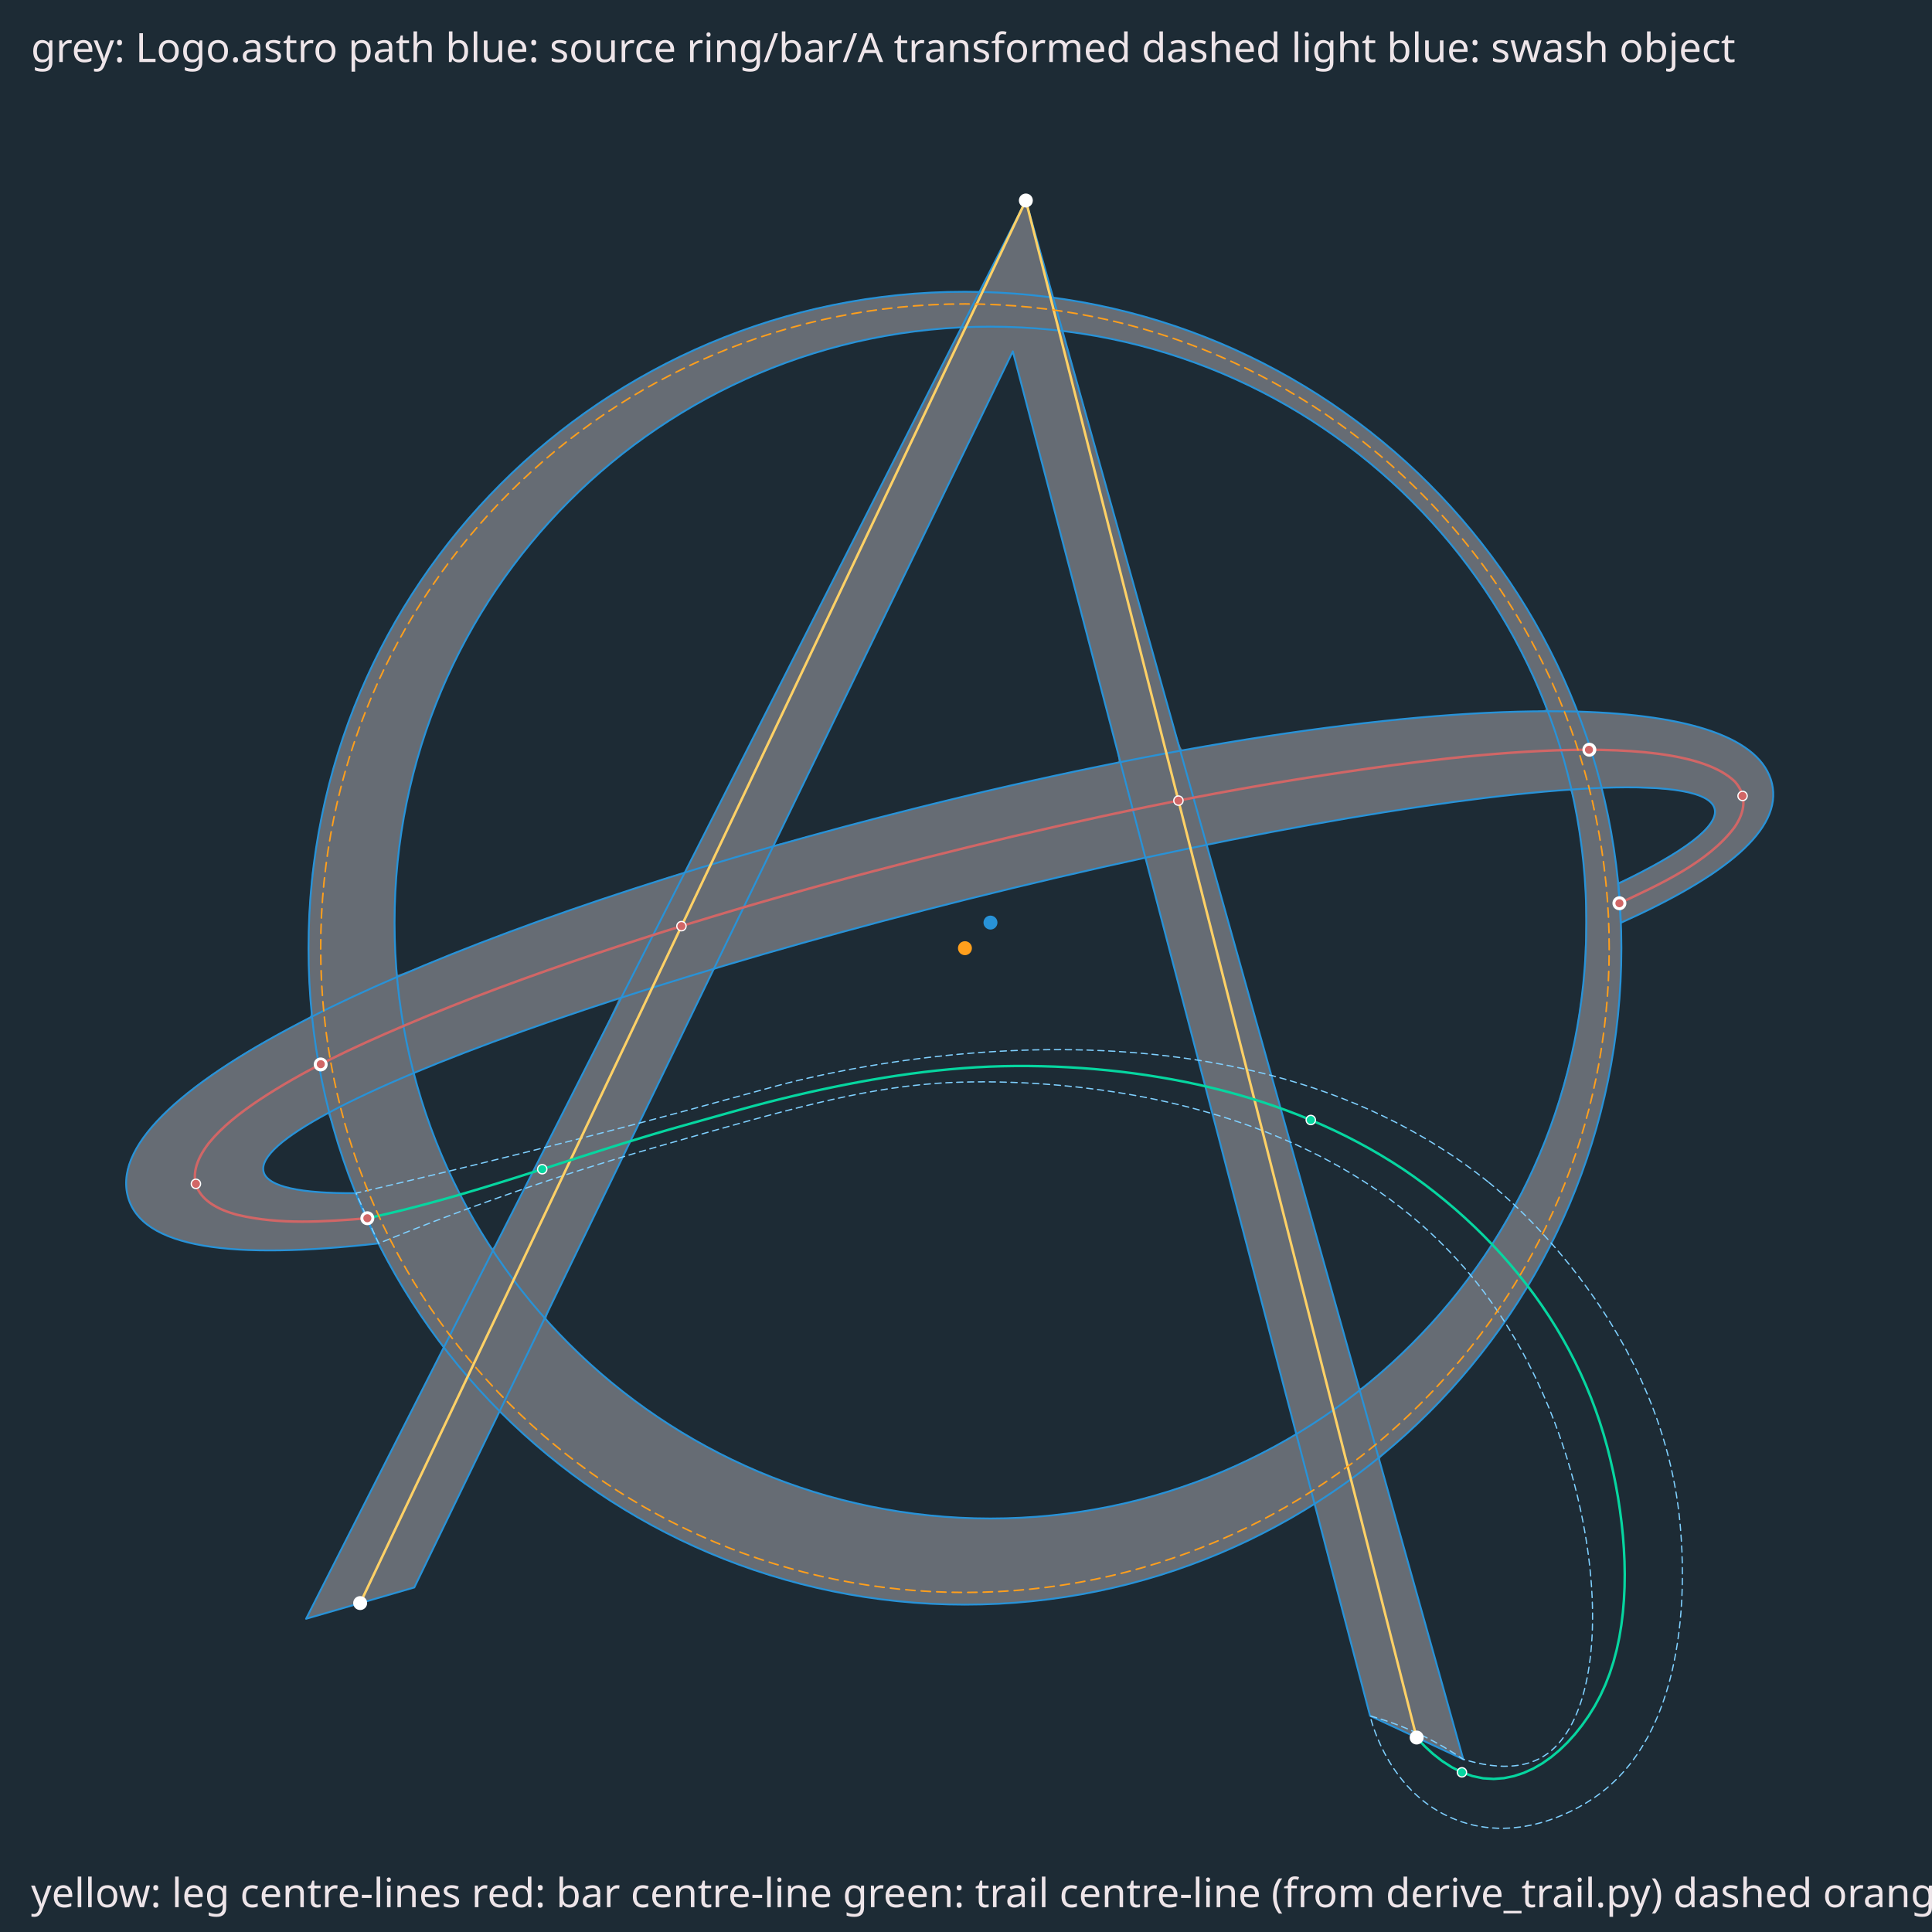
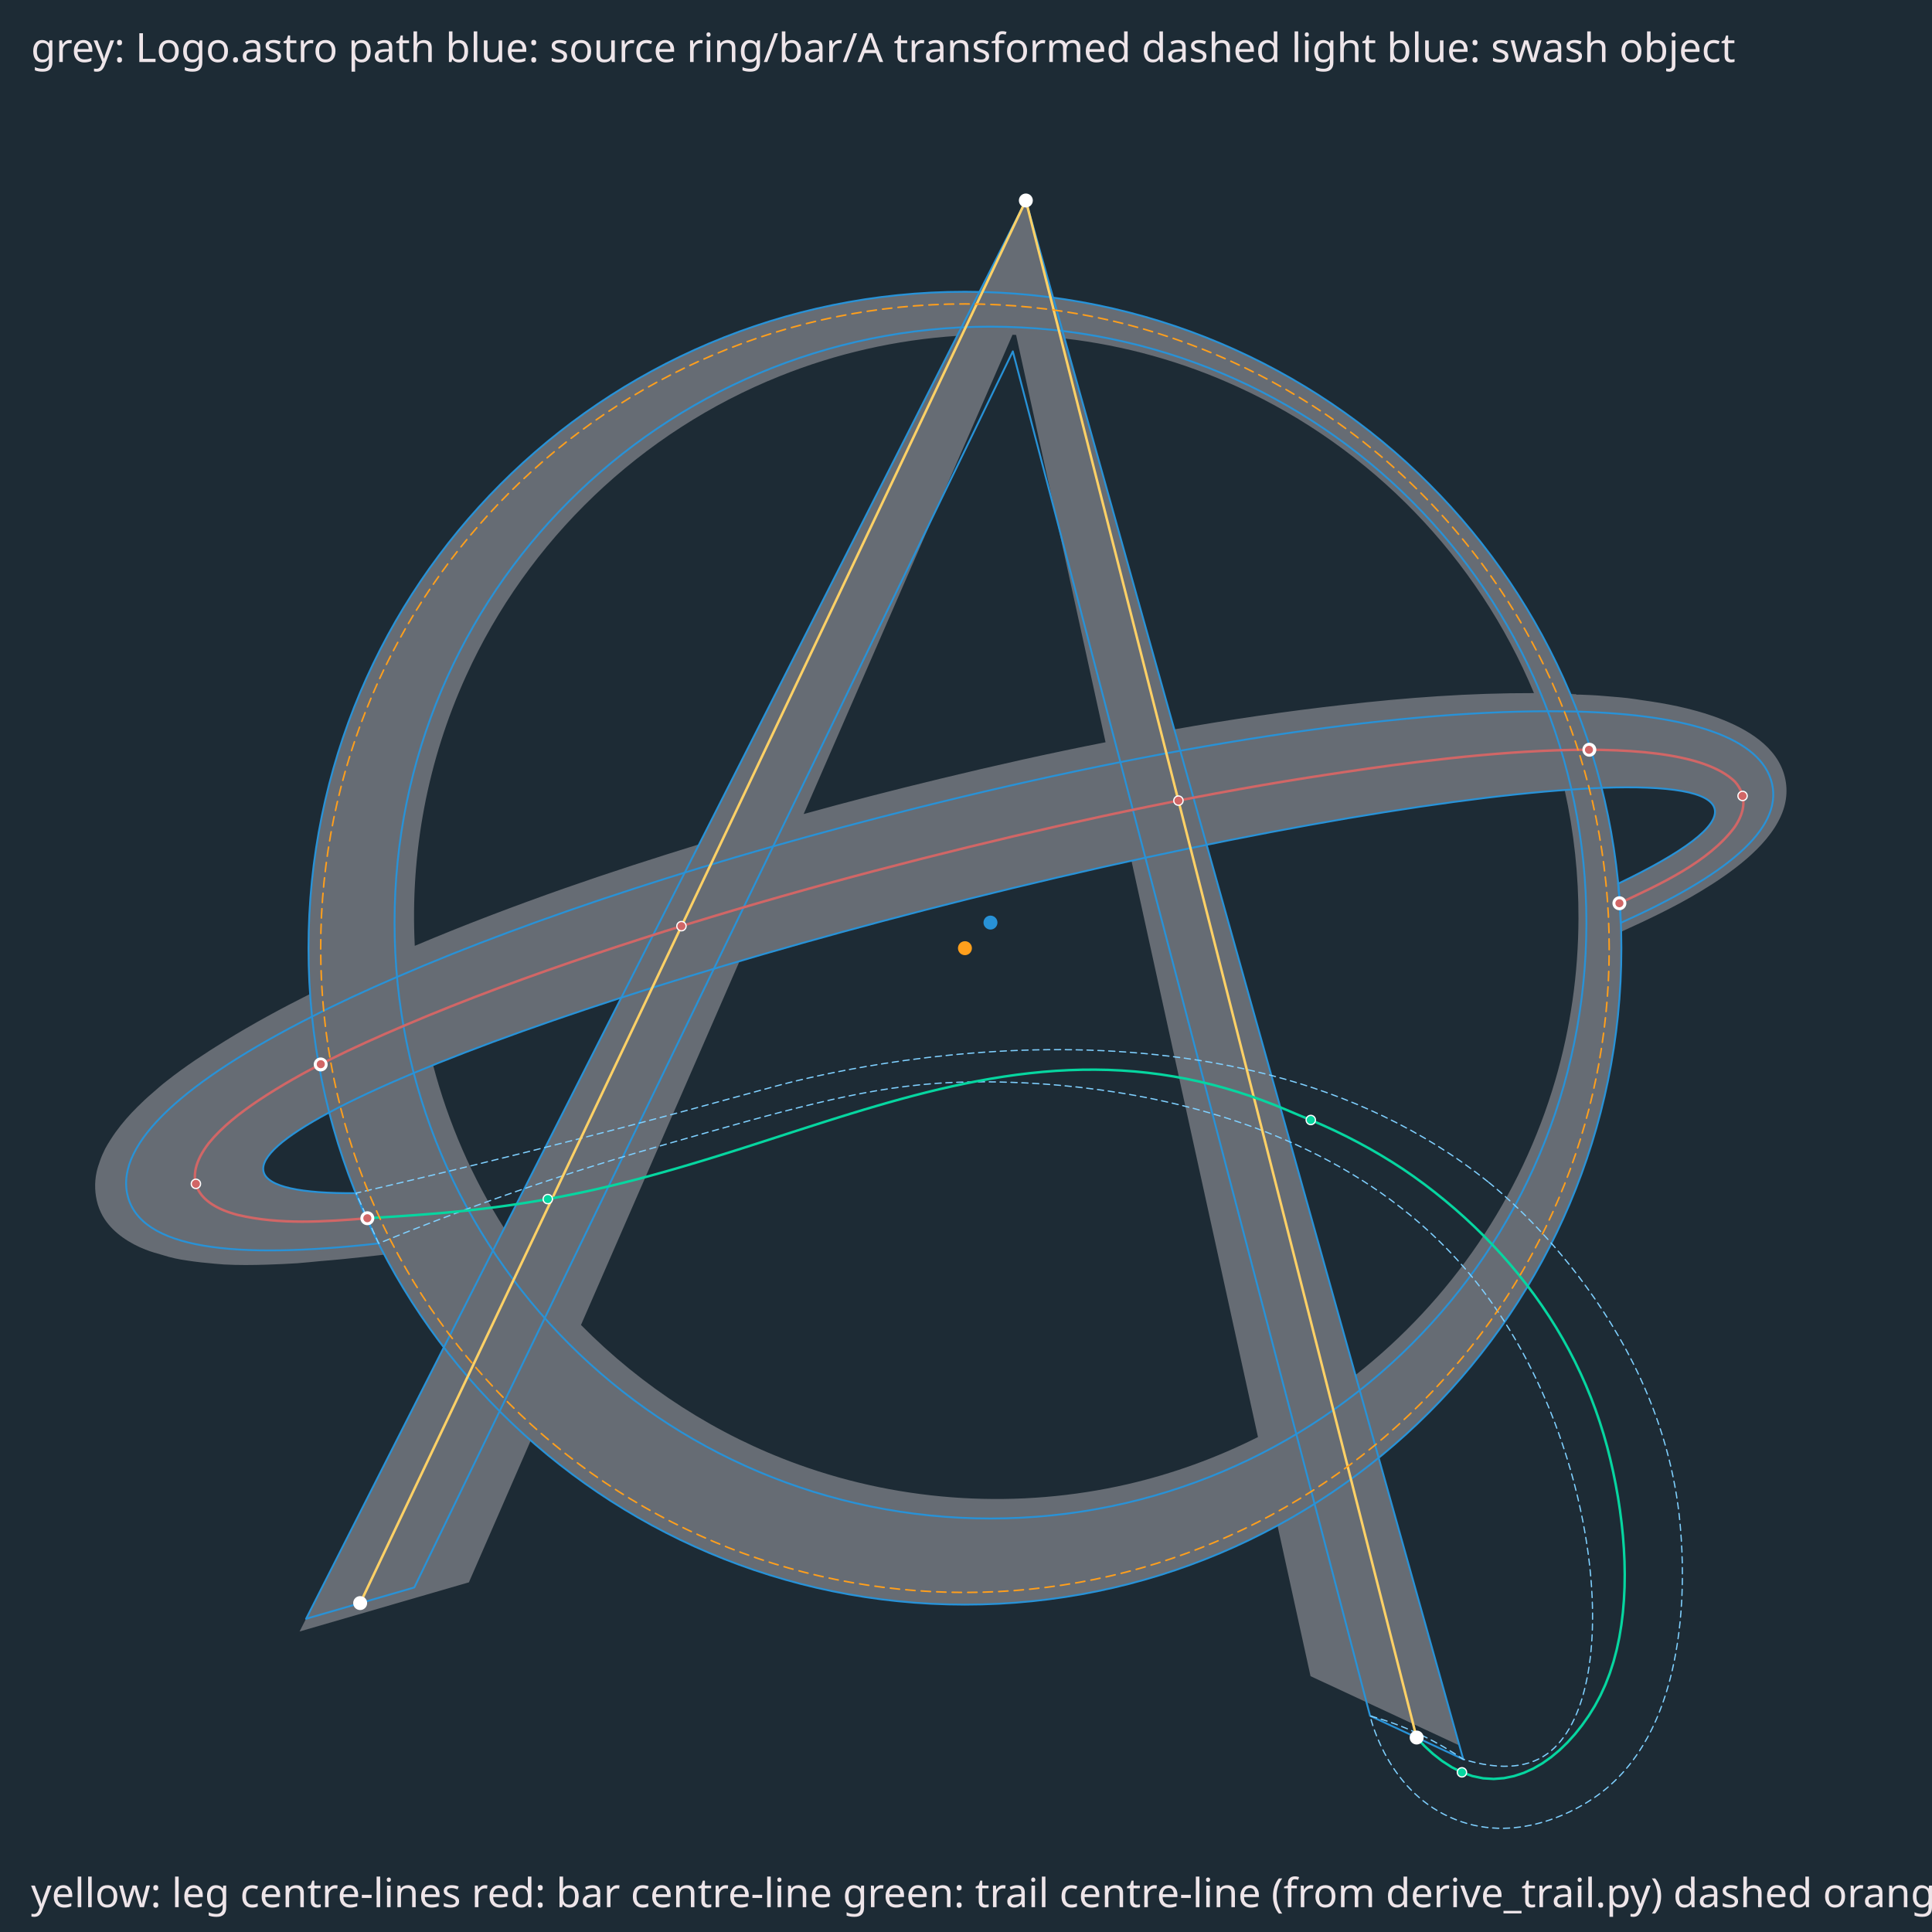
<svg xmlns="http://www.w3.org/2000/svg" width="1600" height="1600" viewBox="-70 -70 1246 1246">
  <rect x="-70" y="-70" width="1246" height="1246" fill="#1D2B35" />
  <g transform="translate(0,1084) scale(0.1,-0.1)" fill="none" stroke-linecap="round" stroke-linejoin="round">
-     <path d="M5899 10217 c-8 -18 -75 -150 -149 -294 l-134 -263 -135 -1 c-75 0 -154 -2 -176 -4 -22 -2 -84 -6 -138 -10 -54 -3 -108 -8 -120 -10 -12 -2 -44 -6 -72 -10 -768 -93 -1528 -424 -2150 -934 -133 -108 -344 -312 -465 -446 -285 -317 -571 -766 -727 -1140 -14 -33 -31 -73 -38 -90 -27 -62 -87 -231 -124 -350 -34 -105 -86 -315 -105 -420 -21 -114 -34 -195 -41 -255 -4 -30 -8 -57 -10 -60 -2 -3 -6 -50 -10 -105 -4 -55 -9 -116 -11 -135 -2 -19 -4 -129 -5 -245 -1 -187 2 -260 16 -412 2 -25 -1 -45 -8 -51 -7 -5 -69 -39 -138 -75 -516 -269 -874 -557 -997 -802 -41 -82 -51 -124 -49 -208 6 -213 194 -349 557 -401 175 -25 545 -26 815 -1 129 12 173 16 212 21 36 5 44 2 50 -13 28 -76 268 -462 369 -594 l44 -57 -121 -238 c-116 -228 -278 -547 -616 -1213 -133 -261 -151 -303 -131 -297 12 4 52 16 88 25 60 17 363 105 523 152 l68 20 89 182 c48 100 135 279 192 397 57 118 142 292 187 386 l83 171 57 -56 c54 -55 237 -215 314 -276 21 -16 44 -35 50 -40 27 -23 158 -116 242 -172 331 -220 713 -401 1100 -520 166 -51 474 -120 618 -138 18 -2 48 -6 67 -9 37 -6 69 -9 210 -23 168 -16 660 -9 805 12 17 3 53 7 80 10 142 16 374 61 525 101 52 14 100 27 105 28 29 7 163 48 180 55 11 5 83 32 160 61 225 85 566 252 703 345 36 25 37 25 44 4 4 -11 10 -31 12 -45 3 -14 12 -48 20 -77 8 -29 17 -63 20 -77 2 -14 29 -117 59 -230 30 -113 75 -284 100 -380 25 -96 60 -229 78 -295 17 -66 32 -124 33 -130 1 -5 8 -33 16 -62 13 -51 14 -52 84 -84 39 -18 107 -49 151 -70 190 -89 380 -177 382 -175 0 0 -32 120 -73 266 -42 146 -90 319 -108 385 -129 463 -348 1245 -355 1266 -8 24 -1 32 90 110 192 164 443 430 605 644 262 345 504 797 634 1185 72 218 160 572 176 715 3 33 8 62 9 66 2 3 7 39 11 80 3 40 8 76 9 79 7 13 19 279 20 432 l0 166 40 18 c143 61 549 282 575 313 3 3 30 25 60 47 238 177 339 359 294 530 -51 196 -294 339 -685 403 -168 27 -180 29 -289 37 -52 4 -108 8 -125 10 -16 1 -57 2 -90 3 l-61 1 -38 93 c-53 130 -167 362 -239 486 -106 186 -307 476 -412 596 -15 17 -45 52 -68 80 -134 160 -391 403 -593 561 -110 86 -377 268 -469 319 -156 87 -201 111 -305 161 -368 177 -847 323 -1209 369 -25 3 -45 6 -46 8 -2 3 -46 158 -50 177 -3 13 -39 138 -105 370 -12 41 -22 76 -24 77 -1 1 -9 -12 -17 -30z m-543 -1070 c-79 -155 -228 -448 -331 -652 -103 -203 -252 -496 -330 -650 -78 -154 -220 -433 -315 -620 -263 -518 -541 -1067 -607 -1195 l-58 -114 -90 -28 c-580 -184 -1175 -398 -1619 -583 -76 -31 -140 -54 -143 -51 -22 22 -21 590 2 741 2 17 7 48 9 70 6 55 25 183 31 209 3 12 7 32 9 46 11 60 38 181 57 250 11 41 22 83 24 92 2 9 22 71 44 137 123 363 294 702 505 1001 358 508 841 927 1396 1212 428 220 942 368 1405 404 44 4 81 7 82 8 1 1 18 2 37 3 l36 1 -144 -281z m859 249 c28 -3 75 -10 105 -16 98 -17 125 -22 135 -24 6 -1 37 -8 70 -15 185 -39 457 -127 660 -213 920 -391 1663 -1137 2044 -2053 23 -53 41 -102 41 -109 0 -7 -37 -12 -112 -13 -130 -3 -362 -12 -428 -18 -25 -2 -85 -6 -135 -10 -84 -5 -111 -7 -237 -20 -122 -13 -146 -15 -193 -21 -27 -3 -70 -7 -95 -10 -25 -2 -97 -11 -160 -19 -63 -9 -133 -18 -155 -21 -49 -6 -185 -25 -205 -29 -8 -2 -37 -6 -65 -9 -27 -4 -57 -9 -65 -11 -8 -2 -37 -6 -65 -10 -27 -3 -57 -8 -65 -10 -8 -2 -33 -6 -55 -10 -22 -3 -94 -15 -160 -26 -66 -12 -129 -23 -141 -24 -19 -3 -27 20 -99 274 -94 332 -105 372 -110 391 -2 8 -33 121 -70 250 -36 129 -68 242 -69 250 -2 8 -61 218 -131 465 -70 248 -128 457 -131 465 -4 19 -36 135 -63 230 -12 41 -30 107 -41 145 -11 39 -30 107 -43 152 -14 46 -22 81 -18 79 4 -3 29 -7 56 -10z m-315 -381 c29 -110 53 -207 55 -215 2 -8 22 -85 45 -170 22 -85 43 -162 44 -170 2 -8 21 -77 41 -154 20 -76 38 -145 40 -155 2 -9 13 -52 25 -96 25 -92 80 -303 86 -325 7 -29 132 -507 163 -625 18 -66 34 -127 36 -135 2 -9 22 -87 45 -174 23 -87 38 -162 33 -167 -4 -4 -21 -10 -38 -13 -16 -3 -75 -15 -130 -26 -55 -12 -113 -24 -130 -26 -16 -3 -48 -10 -70 -16 -22 -5 -51 -12 -65 -15 -14 -2 -106 -22 -205 -44 -267 -60 -331 -75 -425 -99 -47 -11 -93 -23 -102 -25 -52 -12 -468 -118 -548 -140 -52 -14 -103 -28 -114 -30 -10 -3 -102 -27 -203 -55 -102 -28 -186 -50 -188 -48 -1 2 30 68 69 148 39 80 111 229 160 330 49 102 141 291 204 420 63 129 138 285 167 345 29 61 93 193 143 295 49 102 122 253 162 335 40 83 120 247 177 365 58 118 120 247 139 287 18 39 92 191 164 338 71 147 130 271 130 274 0 4 6 13 12 19 15 15 9 32 78 -233z m4268 -2584 c97 -20 153 -48 178 -86 61 -93 -128 -262 -498 -445 -59 -30 -110 -52 -112 -49 -2 2 -7 38 -10 79 -4 41 -9 84 -11 95 -4 20 -12 72 -21 135 -2 19 -9 50 -14 70 -5 19 -11 51 -14 70 -3 19 -13 60 -21 90 -8 30 -15 59 -15 64 0 5 96 6 223 3 166 -4 245 -11 315 -26z m-729 -21 c19 -72 41 -198 56 -320 4 -30 9 -63 11 -73 25 -134 24 -667 -1 -850 -34 -248 -38 -277 -66 -402 -41 -188 -131 -479 -184 -600 -8 -16 -26 -59 -40 -95 -76 -184 -239 -477 -371 -667 -69 -98 -208 -281 -228 -298 -6 -5 -26 -28 -45 -50 -72 -86 -284 -297 -376 -375 -102 -86 -125 -102 -129 -89 -4 12 -54 192 -110 394 -8 28 -30 106 -50 175 -77 271 -98 346 -106 380 -7 29 -105 380 -156 555 -8 28 -46 163 -84 300 -39 138 -75 266 -80 285 -20 68 -161 574 -225 805 -8 28 -21 75 -30 105 -21 74 -21 73 -49 175 -13 50 -40 143 -58 207 l-34 117 65 15 c36 8 83 17 105 20 21 4 41 8 45 10 3 3 25 7 47 10 22 4 51 9 64 11 33 7 167 33 203 39 43 8 140 26 167 31 39 8 317 55 348 59 15 2 70 11 122 20 52 8 145 23 205 31 61 9 121 18 135 20 29 4 72 10 190 25 170 21 224 28 295 35 33 3 76 8 95 10 19 3 71 7 114 10 44 3 81 7 82 8 1 1 16 2 33 2 28 1 32 -3 40 -35z m-2725 -510 c13 -51 100 -384 113 -430 8 -30 19 -71 23 -90 4 -19 20 -80 35 -135 15 -55 29 -107 31 -115 2 -8 8 -33 14 -55 6 -22 12 -47 15 -56 2 -10 19 -77 39 -150 37 -143 95 -364 101 -389 11 -42 46 -174 65 -245 12 -44 23 -87 25 -95 2 -8 17 -67 33 -130 52 -198 114 -434 118 -450 2 -8 11 -42 20 -75 9 -33 17 -67 19 -75 2 -8 12 -49 23 -90 46 -169 94 -353 97 -369 1 -9 10 -41 19 -71 13 -47 110 -417 120 -460 2 -8 11 -41 19 -72 l15 -57 -43 -25 c-87 -52 -334 -174 -440 -219 -155 -66 -474 -170 -588 -193 -10 -2 -27 -6 -37 -9 -10 -3 -29 -8 -42 -10 -13 -3 -45 -9 -73 -15 -115 -22 -267 -44 -400 -56 -38 -3 -88 -8 -110 -10 -59 -5 -422 -5 -475 0 -25 2 -76 7 -115 11 -161 14 -377 48 -514 81 -36 9 -72 17 -80 19 -42 10 -174 49 -246 72 -44 15 -82 28 -85 28 -3 1 -14 5 -25 9 -11 5 -54 21 -95 36 -41 16 -88 36 -105 44 -16 9 -34 16 -38 16 -17 0 -329 161 -428 221 -189 113 -408 272 -564 409 -91 81 -325 315 -330 332 -4 10 22 74 61 155 37 76 68 140 69 143 1 8 125 264 135 280 6 8 14 25 19 36 13 30 101 213 216 449 54 110 121 250 150 310 29 61 104 216 167 345 63 129 147 304 188 387 l73 152 61 20 c104 34 567 165 906 257 177 47 928 239 970 248 14 2 63 14 110 26 47 11 92 22 100 24 27 7 385 88 400 91 8 2 38 9 65 15 72 17 86 20 125 26 19 3 37 8 40 11 4 4 17 -36 34 -107z m-3650 -1267 c-130 -258 -278 -549 -329 -648 -51 -99 -129 -254 -174 -344 -74 -148 -84 -162 -96 -145 -112 160 -293 521 -377 749 -76 207 -123 365 -111 375 20 19 520 209 848 323 348 122 450 156 463 156 7 1 -92 -205 -224 -466z m-1608 -393 c35 -121 65 -210 108 -322 l26 -68 -33 -1 c-56 -2 -70 -2 -177 5 -58 3 -116 8 -130 11 -14 3 -41 8 -60 11 -96 14 -180 63 -193 113 -8 31 27 94 79 145 69 66 314 228 338 222 4 -1 23 -53 42 -116z" fill="#EEE5E9" fill-opacity="0.35" stroke="none" />
+     <path d="M9755 5547 C9767 5115 9714 4682 9596 4267 C9359 3431 8866 2686 8191 2138 C8365 1520 8539 901 8712 283 C8392 432 8072 581 7752 730 C7681 1054 7610 1377 7539 1701 C7231 1534 6903 1406 6563 1320 C5796 1126 4980 1152 4227 1394 C3672 1572 3159 1865 2723 2250 C2590 1945 2457 1640 2324 1335 C1960 1229 1596 1124 1232 1018 C1542 1629 1852 2240 2162 2850 C2008 3051 1872 3266 1756 3492 C1762 3477 1769 3463 1776 3448 C1689 3438 1602 3429 1515 3420 C1466 3415 1417 3411 1369 3407 C1318 3402 1268 3397 1217 3393 C1153 3389 1088 3386 1024 3384 C931 3381 837 3380 745 3385 C725 3386 704 3389 684 3390 C626 3395 568 3401 510 3410 C484 3414 456 3418 430 3424 C402 3430 374 3438 345 3447 C309 3457 274 3467 238 3481 C138 3520 35 3586 -25 3677 C-44 3706 -59 3738 -69 3771 C-89 3839 -92 3912 -77 3981 C-72 4005 -64 4028 -56 4051 C-47 4078 -35 4105 -22 4131 C-2 4168 22 4205 46 4239 C88 4297 136 4352 187 4402 C218 4433 249 4462 282 4490 C313 4517 344 4545 377 4570 C496 4664 624 4748 752 4827 C930 4937 1113 5036 1300 5130 C1237 6041 1466 6944 1960 7712 C2508 8564 3347 9197 4319 9485 C4740 9609 5178 9667 5617 9657 C5717 9854 5816 10050 5916 10247 C5975 10038 6033 9829 6092 9621 C6561 9558 7018 9415 7440 9201 C8331 8747 9040 7987 9427 7065 C9437 7065 9446 7065 9456 7064 C9458 7064 9465 7065 9468 7064 C9468 7064 9468 7064 9468 7064 C9468 7064 9468 7064 9468 7064 C9468 7064 9468 7064 9468 7064 C9463 7059 9442 7062 9434 7062 C9434 7062 9434 7062 9434 7062 C9447 7059 9464 7060 9477 7060 C9490 7060 9503 7060 9516 7059 C9577 7057 9637 7053 9698 7047 C9731 7044 9764 7042 9796 7038 C9829 7034 9861 7029 9893 7024 C10046 7003 10200 6973 10347 6922 C10525 6860 10736 6752 10801 6562 C10833 6469 10827 6373 10788 6283 C10741 6173 10653 6078 10563 6000 C10471 5921 10370 5853 10267 5791 C10103 5692 9930 5610 9756 5531 C9756 5536 9755 5541 9755 5547 Z M9629 6459 C9680 6256 9716 6050 9736 5842 C9833 5888 9929 5936 10022 5990 C10094 6031 10166 6076 10231 6128 C10275 6162 10329 6211 10352 6264 C10419 6426 10085 6450 9998 6456 C9943 6460 9887 6462 9832 6462 C9765 6463 9697 6461 9629 6459 Z M7082 6092 C7402 4952 7722 3812 8042 2672 C8657 3155 9110 3820 9330 4572 C9429 4911 9479 5263 9480 5616 C9481 5895 9451 6173 9391 6445 C9045 6420 8699 6375 8356 6322 C7930 6257 7505 6178 7082 6092 Z M4070 5342 C3729 4559 3388 3777 3047 2995 C3442 2594 3923 2284 4452 2094 C5129 1850 5871 1807 6572 1968 C6863 2035 7146 2138 7413 2272 C7141 3511 6869 4750 6597 5989 C6179 5897 5762 5798 5347 5692 C4920 5583 4493 5466 4070 5342 Z M2093 4671 C2191 4299 2346 3943 2552 3618 C2804 4114 3055 4610 3307 5106 C2898 4974 2491 4832 2093 4671 Z M1594 3845 C1526 4015 1469 4189 1423 4366 C1372 4339 1322 4310 1273 4280 C1198 4234 892 4046 1035 3932 C1075 3901 1134 3885 1183 3874 C1242 3862 1304 3855 1365 3851 C1441 3846 1518 3845 1594 3845 Z M3809 6095 C4364 7188 4918 8281 5473 9374 C5081 9348 4694 9261 4329 9114 C3434 8756 2705 8059 2306 7181 C2057 6635 1945 6039 1975 5440 C2294 5575 2619 5698 2946 5813 C3232 5913 3520 6006 3809 6095 Z M6430 6753 C6238 7629 6045 8505 5853 9380 C5846 9380 5838 9381 5830 9381 C5381 8351 4932 7321 4483 6290 C4775 6371 5067 6446 5361 6517 C5716 6603 6072 6683 6430 6753 Z M9193 7070 C8829 7943 8143 8652 7282 9045 C6929 9207 6552 9312 6166 9357 C6402 8517 6637 7676 6873 6836 C7234 6900 7597 6953 7961 6994 C8370 7041 8781 7071 9193 7070 Z" fill="#EEE5E9" fill-opacity="0.35" stroke="none" />
    <path d="M10728 6487 C10658 6782 10197 6930 9472 6951 C9410 6952 9347 6953 9282 6953 C8270 6952 6821 6732 5216 6330 C3929 6008 2757 5628 1862 5240 C1665 5155 1481 5070 1313 4984 C505 4575 44 4171 122 3834 C203 3483 809 3416 1742 3521 C1689 3627 1640 3735 1596 3845 C1239 3842 1024 3886 1000 3983 C976 4077 1131 4209 1424 4366 C1572 4445 1754 4530 1969 4620 C2794 4965 4075 5374 5533 5739 C7122 6136 8550 6388 9434 6448 C9502 6453 9567 6457 9629 6459 C10066 6475 10331 6433 10358 6324 C10387 6211 10156 6042 9736 5841 C9744 5758 9749 5673 9752 5588 C10425 5890 10798 6190 10728 6487 Z" stroke="#2892D7" stroke-width="12" />
    <path d="M1274 1100 L1972 1302 L5832 9274 L8136 474 L8737 194 L5916 10247 Z" stroke="#2892D7" stroke-width="12" />
    <circle cx="5523.14" cy="5424.894" r="4233.517" stroke="#2892D7" stroke-width="12" />
    <circle cx="5687.812" cy="5590.013" r="3843.246" stroke="#2892D7" stroke-width="12" />
    <path d="M8902 3914 C9027 3813 10047 2965 10140 1656 C10155 1451 10231 377 9571 -61 C9509 -102 9113 -365 8685 -194 C8266 -28 8148 422 8136 474 C8232 447 8346 408 8467 350 C8572 299 8662 245 8737 194 C8898 145 9099 116 9256 214 C9781 541 9650 2183 8861 3220 C7734 4702 5554 4569 5337 4553 C4829 4515 4369 4382 3541 4145 C2780 3926 2164 3694 1742 3521 C1694 3629 1645 3737 1596 3845 C1846 3903 2241 3996 2725 4117 C3590 4334 4143 4493 4317 4539 C4558 4603 7184 5300 8902 3914 Z" stroke="#7fd0ff" stroke-width="8" stroke-dasharray="40 30" />
    <path d="M1623 1201 L5916 10247" stroke="#ffd166" stroke-width="16" />
    <path d="M5916 10247 L8436 334" stroke="#ffd166" stroke-width="16" />
    <path d="M1669 3683 C1394 3661 1104 3640 832 3705 C571 3773 467 3935 647 4168 C736 4277 849 4363 964 4441 C1258 4637 1582 4787 1906 4925 C2311 5098 2725 5249 3142 5389 C3933 5654 4736 5879 5546 6077 C6317 6265 7095 6429 7879 6547 C8414 6628 10098 6882 10490 6498 C10570 6406 10553 6303 10488 6207 C10319 5978 9996 5832 9744 5715" stroke="#D16666" stroke-width="16" />
-     <path d="M8436.4 334.1 L8486.8 279.5 L8541.7 228.8 L8600.5 182.8 L8662.9 142.7 L8728.4 109.7 L8796.3 85.6 L8865.0 71.3 L8933.2 67.1 L8999.9 72.3 L9064.9 85.7 L9127.9 106.5 L9189.0 134.2 L9247.8 168.2 L9304.2 208.1 L9358.1 253.1 L9409.2 302.7 L9457.6 356.3 L9503.1 413.5 L9545.7 474.0 L9585.3 537.7 L9621.3 604.7 L9653.5 675.0 L9681.8 748.0 L9706.1 823.4 L9726.6 900.7 L9743.4 979.6 L9756.6 1059.8 L9766.5 1140.9 L9773.3 1222.6 L9777.2 1304.9 L9778.3 1387.5 L9776.8 1470.2 L9772.8 1553.1 L9766.6 1636.0 L9758.1 1718.7 L9747.5 1801.3 L9734.9 1883.7 L9720.3 1965.8 L9703.7 2047.6 L9685.2 2129.1 L9664.8 2210.1 L9642.0 2290.5 L9616.9 2370.4 L9589.5 2449.6 L9559.9 2528.1 L9528.0 2605.7 L9493.8 2682.4 L9457.4 2758.2 L9418.9 2832.9 L9378.2 2906.5 L9335.5 2978.9 L9290.7 3050.1 L9243.9 3120.1 L9195.3 3188.7 L9144.8 3256.0 L9092.5 3322.0 L9038.6 3386.5 L8983.0 3449.7 L8925.8 3511.5 L8867.1 3571.8 L8807.0 3630.6 L8745.5 3688.0 L8682.6 3743.9 L8618.4 3798.2 L8552.9 3851.1 L8486.2 3902.3 L8418.2 3951.9 L8348.8 3999.8 L8278.0 4045.5 L8206.1 4089.5 L8133.1 4131.7 L8059.0 4172.2 L7984.0 4211.0 L7908.1 4248.0 L7831.3 4283.2 L7753.7 4316.8 L7675.4 4348.7 L7596.4 4378.8 L7516.7 4407.3 L7436.5 4434.2 L7355.7 4459.4 L7274.4 4483.0 L7192.6 4505.1 L7110.5 4525.6 L7027.9 4544.7 L6945.0 4562.2 L6861.8 4578.2 L6778.3 4592.8 L6694.6 4606.1 L6610.7 4617.9 L6526.6 4628.4 L6442.3 4637.5 L6357.9 4645.3 L6273.3 4651.8 L6188.7 4657.0 L6104.0 4661.0 L6019.2 4663.6 L5934.5 4665.0 L5849.7 4665.1 L5764.9 4663.8 L5680.2 4661.0 L5595.5 4656.7 L5510.9 4651.0 L5426.5 4644.0 L5342.1 4635.7 L5258.0 4626.1 L5173.9 4615.3 L5090.0 4603.4 L5006.3 4590.5 L4922.7 4576.5 L4839.4 4561.5 L4756.1 4545.6 L4673.0 4528.9 L4590.1 4511.4 L4507.4 4493.1 L4424.8 4474.0 L4342.4 4454.1 L4260.1 4433.5 L4178.0 4412.1 L4096.2 4389.9 L4014.5 4367.1 L3932.8 4344.2 L3851.1 4321.3 L3769.5 4298.4 L3687.8 4275.6 L3606.3 4252.4 L3525.0 4228.5 L3443.8 4204.2 L3362.7 4179.4 L3281.8 4154.3 L3200.9 4128.8 L3120.0 4103.1 L3039.2 4077.3 L2958.5 4051.3 L2877.7 4025.4 L2797.0 3999.5 L2716.2 3973.7 L2635.3 3948.0 L2554.4 3922.7 L2473.5 3897.6 L2392.4 3873.0 L2311.2 3848.8 L2229.8 3825.1 L2148.4 3802.1 L2066.7 3779.7 L1984.9 3758.1 L1902.8 3737.2 L1820.6 3717.3 L1738.0 3698.3 L1669.1 3683.2" stroke="#06d6a0" stroke-width="16" />
+     <path d="M8436.4 334.1 L8486.8 279.5 L8541.7 228.8 L8600.5 182.8 L8662.9 142.7 L8728.4 109.7 L8796.3 85.6 L8865.0 71.3 L8933.2 67.1 L8999.9 72.3 L9064.9 85.7 L9127.9 106.5 L9189.0 134.2 L9247.8 168.2 L9304.2 208.1 L9358.1 253.1 L9409.2 302.7 L9457.6 356.3 L9503.1 413.5 L9545.7 474.0 L9585.3 537.7 L9621.3 604.7 L9653.5 675.0 L9681.8 748.0 L9706.1 823.4 L9726.6 900.7 L9743.4 979.6 L9756.6 1059.8 L9766.5 1140.9 L9773.3 1222.6 L9777.2 1304.9 L9778.3 1387.5 L9776.8 1470.2 L9772.8 1553.1 L9766.6 1636.0 L9758.1 1718.7 L9747.5 1801.3 L9734.9 1883.7 L9720.3 1965.8 L9703.7 2047.6 L9685.2 2129.1 L9664.8 2210.1 L9642.0 2290.5 L9616.9 2370.4 L9589.5 2449.6 L9559.9 2528.1 L9528.0 2605.7 L9493.8 2682.4 L9457.4 2758.2 L9418.9 2832.9 L9378.2 2906.5 L9335.5 2978.9 L9290.7 3050.1 L9243.9 3120.1 L9195.3 3188.7 L9144.8 3256.0 L9092.5 3322.0 L9038.6 3386.5 L8983.0 3449.7 L8925.8 3511.5 L8867.1 3571.8 L8807.0 3630.6 L8745.5 3688.0 L8682.6 3743.9 L8618.4 3798.2 L8552.9 3851.1 L8486.2 3902.3 L8418.2 3951.9 L8348.8 3999.8 L8278.0 4045.5 L8206.1 4089.5 L8133.1 4131.7 L8059.0 4172.2 L7984.0 4211.0 L7908.1 4248.0 L7831.3 4283.2 L7753.7 4316.8 L7675.4 4348.7 L7597.5 4381.8 L7519.2 4413.9 L7440.1 4444.1 L7360.3 4472.4 L7279.9 4498.6 L7198.7 4522.8 L7117.0 4544.9 L7034.7 4564.7 L6951.9 4582.4 L6868.7 4597.7 L6785.0 4610.7 L6701.1 4621.4 L6616.8 4629.9 L6532.4 4636.0 L6447.9 4639.9 L6363.2 4641.5 L6278.6 4641.0 L6194.0 4638.4 L6109.4 4633.8 L6025.1 4627.2 L5940.8 4618.7 L5856.8 4608.5 L5773.0 4596.6 L5689.4 4583.1 L5606.1 4568.1 L5523.1 4551.7 L5440.3 4534.0 L5357.7 4515.2 L5275.5 4495.2 L5193.5 4474.2 L5111.7 4452.4 L5030.1 4429.7 L4948.8 4406.3 L4867.6 4382.3 L4786.6 4357.7 L4705.7 4332.7 L4625.0 4307.3 L4544.3 4281.6 L4463.7 4255.8 L4383.1 4229.8 L4302.6 4203.7 L4222.0 4177.7 L4141.5 4151.8 L4060.8 4126.0 L3980.1 4100.6 L3899.3 4075.4 L3818.3 4050.7 L3737.2 4026.4 L3656.0 4002.6 L3574.5 3979.5 L3492.9 3957.0 L3411.1 3935.2 L3329.1 3914.2 L3246.9 3894.0 L3164.5 3874.6 L3081.9 3856.2 L2999.0 3838.8 L2916.0 3822.3 L2832.8 3806.8 L2749.4 3792.3 L2665.8 3778.9 L2582.1 3766.4 L2498.2 3755.0 L2414.2 3744.5 L2330.1 3734.9 L2245.9 3726.1 L2161.6 3718.2 L2077.3 3711.1 L1992.9 3704.5 L1908.4 3698.5 L1824.0 3692.9 L1739.5 3687.6 L1669.1 3683.2" stroke="#06d6a0" stroke-width="16" />
    <circle cx="5523.14" cy="5424.894" r="4154.981" stroke="#ff9f1c" stroke-width="10" stroke-dasharray="60 40" />
    <circle cx="5916.0" cy="10247.0" r="45" fill="#fff" stroke="none" />
    <circle cx="1622.813" cy="1201.344" r="45" fill="#fff" stroke="none" />
    <circle cx="8436.39" cy="334.119" r="45" fill="#fff" stroke="none" />
    <circle cx="1669.12" cy="3683.311" r="45" fill="#fff" stroke="none" />
    <circle cx="9744.004" cy="5714.702" r="45" fill="#fff" stroke="none" />
    <circle cx="1368.198" cy="4675.095" r="45" fill="#fff" stroke="none" />
    <circle cx="9550.164" cy="6704.806" r="45" fill="#fff" stroke="none" />
    <circle cx="5523.14" cy="5424.894" r="45" fill="#ff9f1c" stroke="none" />
    <circle cx="5687.812" cy="5590.013" r="45" fill="#2892D7" stroke="none" />
    <circle cx="1669.12" cy="3683.311" r="30" fill="#D16666" stroke="#fff" stroke-width="8" />
    <circle cx="563.528" cy="3905.064" r="30" fill="#D16666" stroke="#fff" stroke-width="8" />
    <circle cx="1368.867" cy="4676.741" r="30" fill="#D16666" stroke="#fff" stroke-width="8" />
    <circle cx="3694.814" cy="5567.018" r="30" fill="#D16666" stroke="#fff" stroke-width="8" />
    <circle cx="6900.066" cy="6376.625" r="30" fill="#D16666" stroke="#fff" stroke-width="8" />
    <circle cx="9547.707" cy="6704.394" r="30" fill="#D16666" stroke="#fff" stroke-width="8" />
    <circle cx="10538.314" cy="6406.792" r="30" fill="#D16666" stroke="#fff" stroke-width="8" />
    <circle cx="9744.004" cy="5714.702" r="30" fill="#D16666" stroke="#fff" stroke-width="8" />
    <circle cx="8728.4" cy="109.7" r="30" fill="#06d6a0" stroke="#fff" stroke-width="8" />
    <circle cx="7753.7" cy="4316.8" r="30" fill="#06d6a0" stroke="#fff" stroke-width="8" />
-     <circle cx="2797.0" cy="3999.5" r="30" fill="#06d6a0" stroke="#fff" stroke-width="8" />
+     <circle cx="2832.8" cy="3806.8" r="30" fill="#06d6a0" stroke="#fff" stroke-width="8" />
  </g>
  <g font-family="sans-serif" font-size="26" fill="#EEE5E9">
    <text x="-50" y="-30">grey: Logo.astro path   blue: source ring/bar/A transformed   dashed light blue: swash object</text>
    <text x="-50" y="1160">yellow: leg centre-lines   red: bar centre-line   green: trail centre-line (from derive_trail.py)   dashed orange: thin growth circle</text>
  </g>
</svg>
